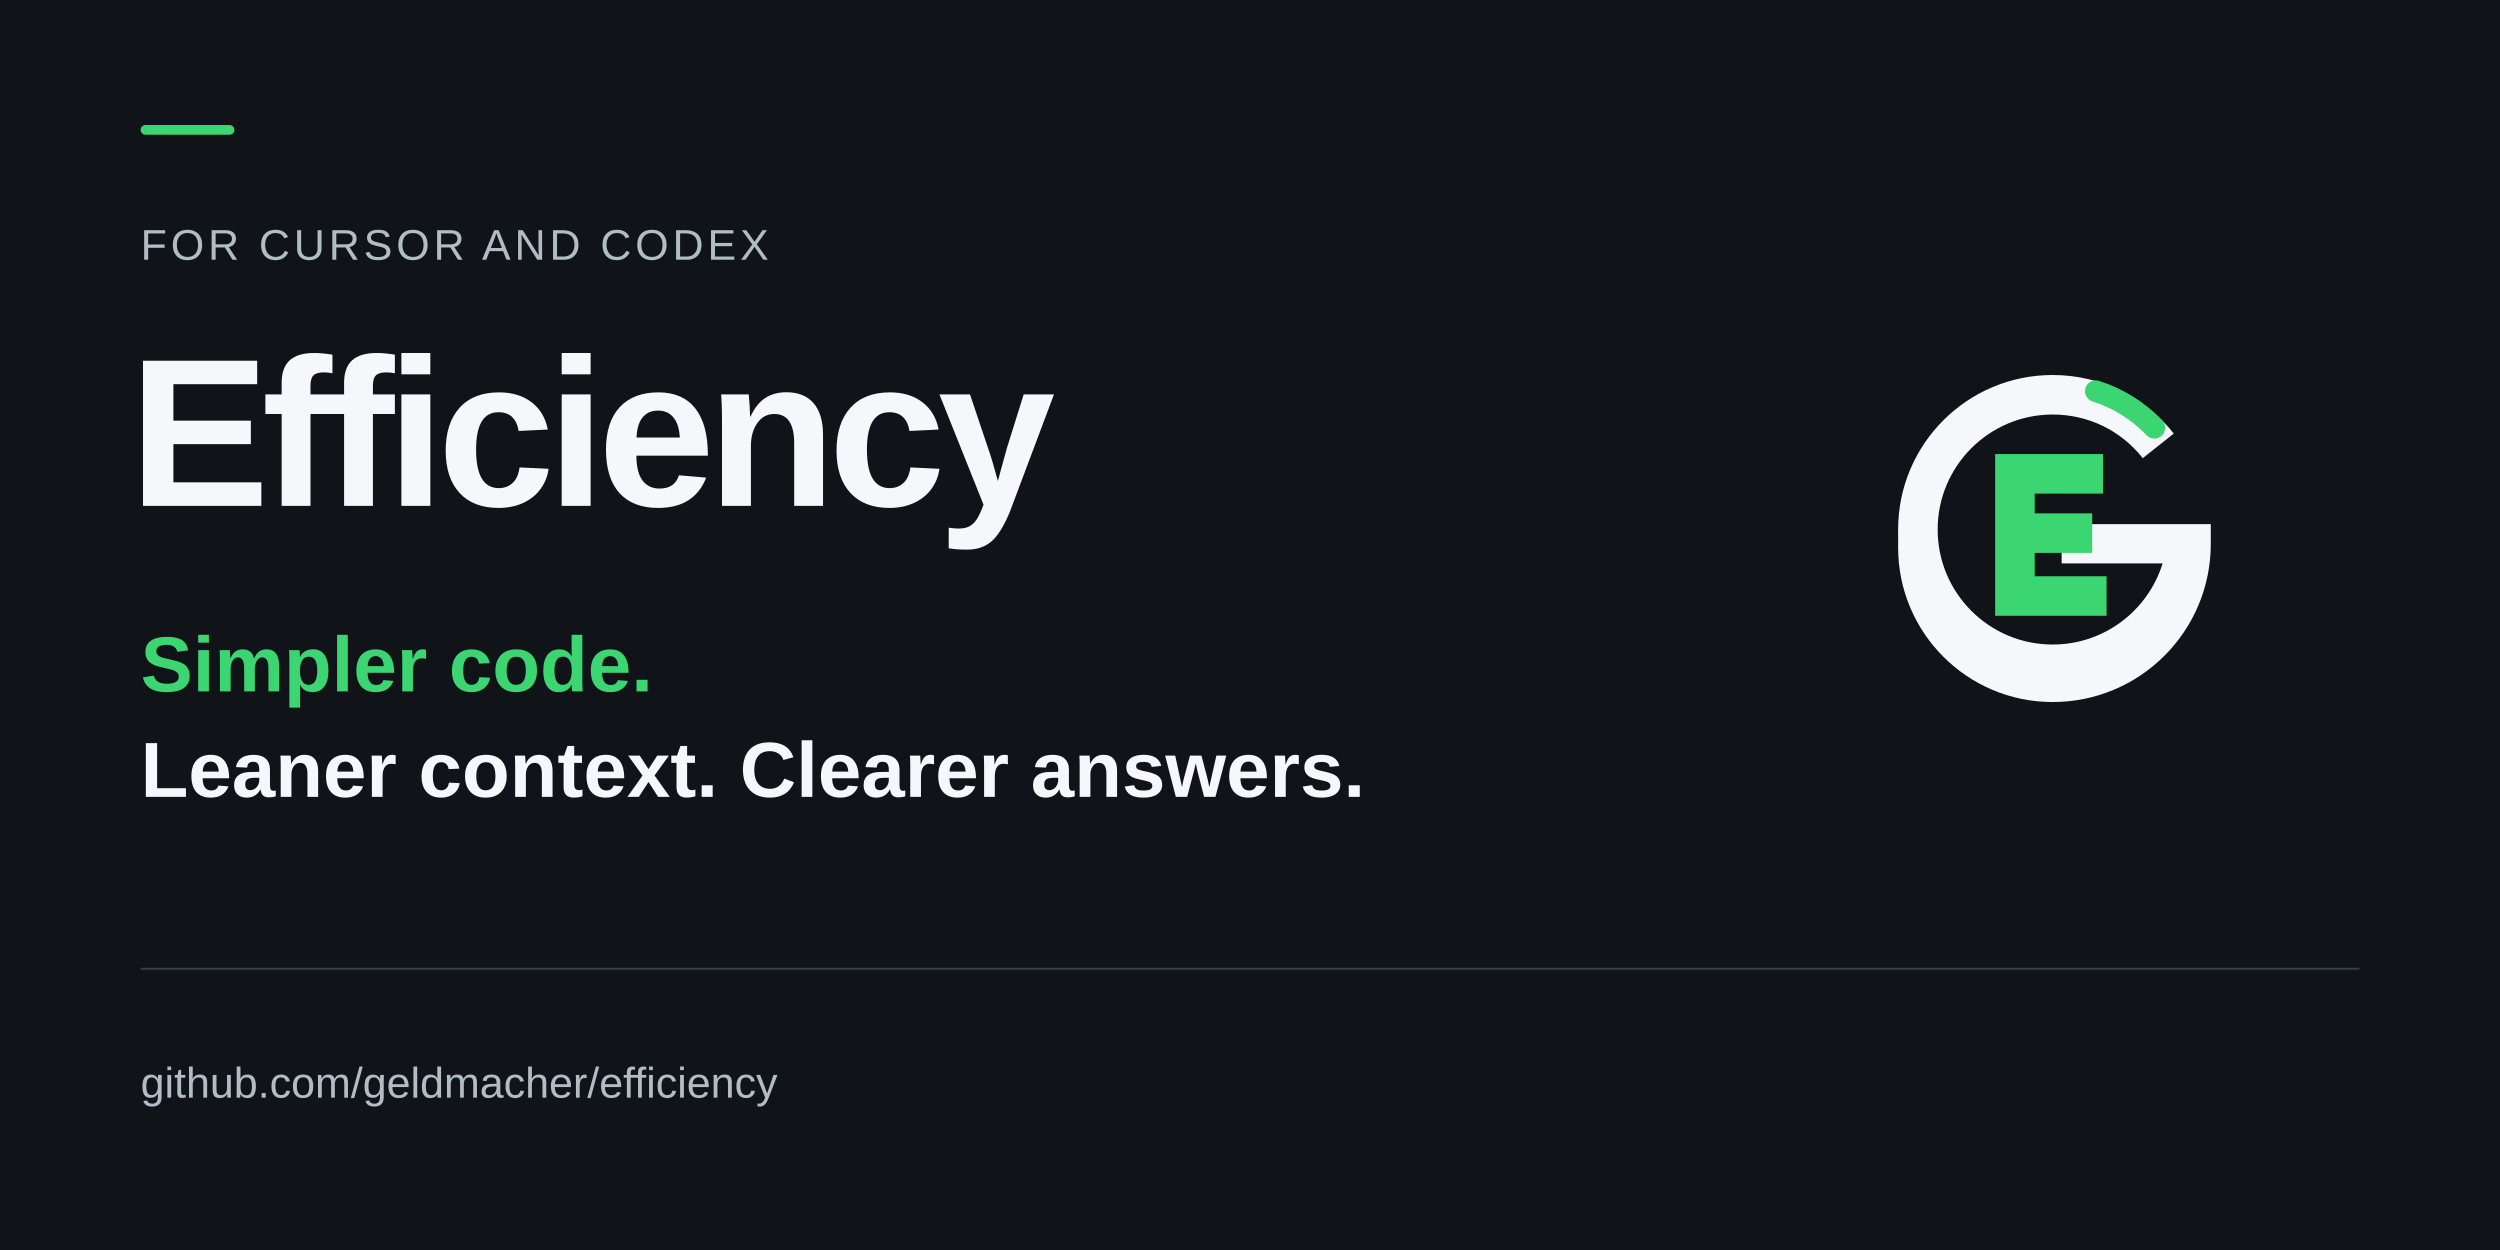
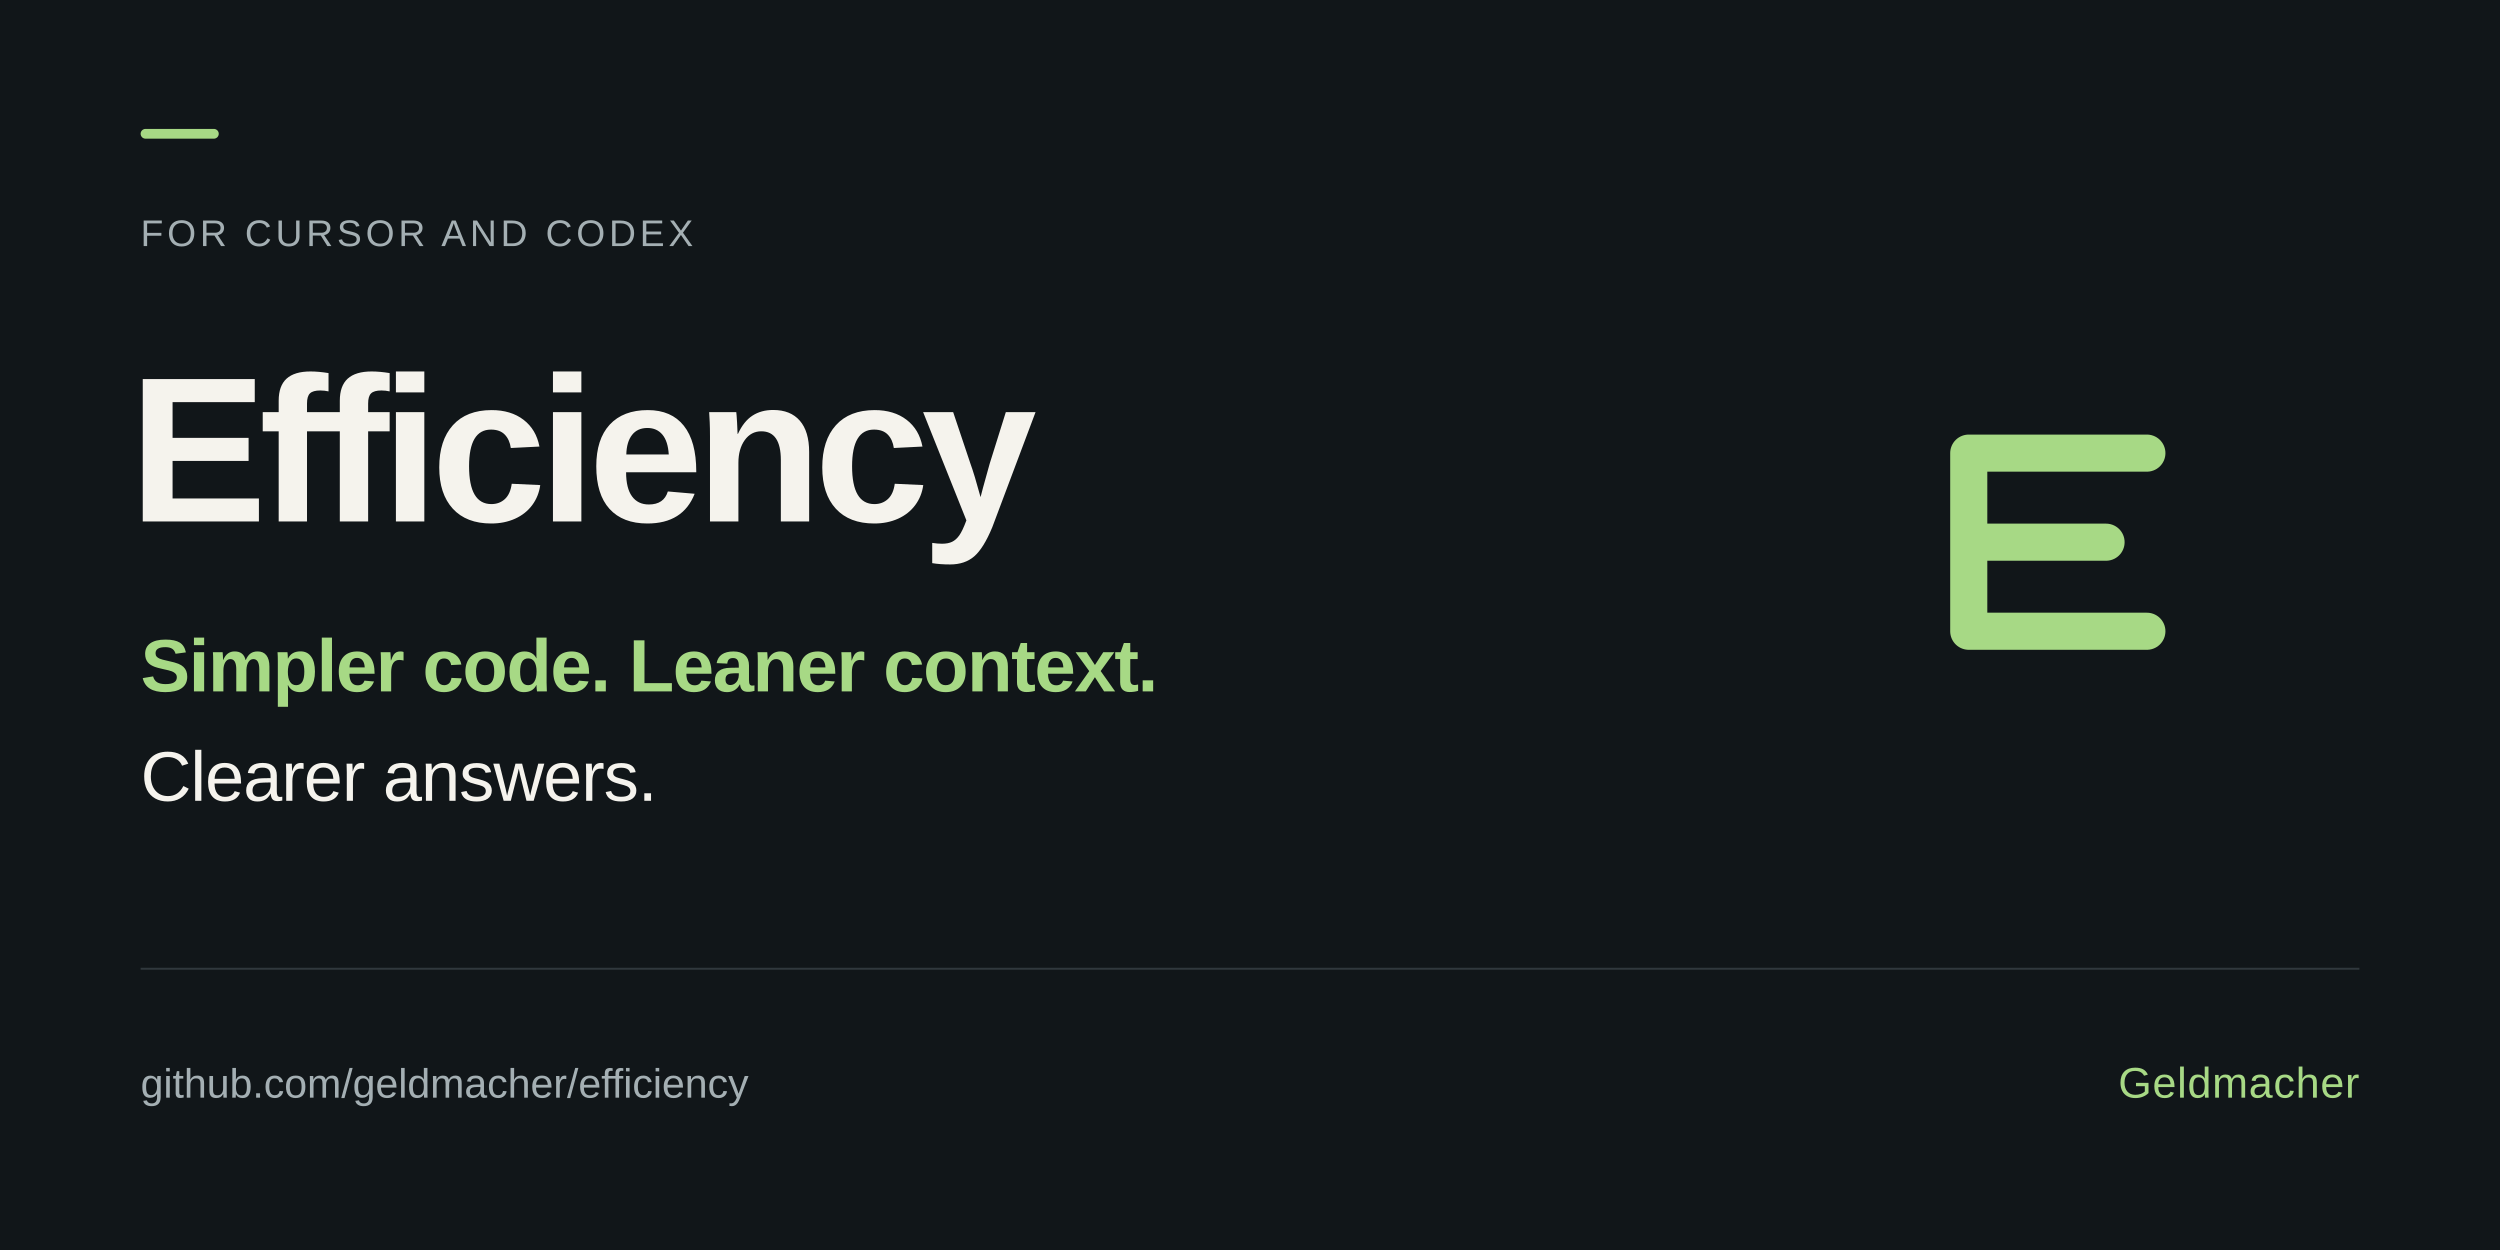
- <svg xmlns="http://www.w3.org/2000/svg" width="1280" height="640" viewBox="0 0 1280 640" role="img" aria-labelledby="title description">
-   <rect width="1280" height="640" fill="#101418" />
-   <rect x="72" y="64" width="48" height="5" rx="2.5" fill="#3BD671" />
-   <g font-family="Arial, Helvetica, sans-serif">
-     <text x="72" y="133" font-size="22" letter-spacing="2" fill="#B1BDC5">FOR CURSOR AND CODEX</text>
-     <text x="66" y="259" font-size="108" font-weight="700" letter-spacing="-4" fill="#F5F7FA">Efficiency</text>
-     <text x="72" y="354" font-size="40" font-weight="700" fill="#3BD671">Simpler code.</text>
-     <text x="72" y="408" font-size="40" font-weight="700" fill="#F5F7FA">Leaner context. Clearer answers.</text>
-     <text x="72" y="562" font-size="22" fill="#B1BDC5">github.com/geldmacher/efficiency</text>
+ <svg xmlns="http://www.w3.org/2000/svg" width="1280" height="640" viewBox="0 0 1280 640" role="img" aria-labelledby="title">
+   <rect width="1280" height="640" fill="#111619" />
+   <rect x="72" y="66" width="40" height="5" rx="2.5" fill="#A7D985" />
+   <text x="72" y="126" fill="#A4AFB3" font-family="Arial, Helvetica, sans-serif" font-size="19" font-weight="400" letter-spacing="2">FOR CURSOR AND CODEX</text>
+   <text x="66" y="267" fill="#F5F3ED" font-family="Arial, Helvetica, sans-serif" font-size="106" font-weight="700" letter-spacing="-4">Efficiency</text>
+   <text x="72" y="354" fill="#A7D985" font-family="Arial, Helvetica, sans-serif" font-size="38" font-weight="700" letter-spacing="-0.7">Simpler code. Leaner context.</text>
+   <text x="72" y="410" fill="#F5F3ED" font-family="Arial, Helvetica, sans-serif" font-size="36" font-weight="400" letter-spacing="-0.5">Clearer answers.</text>
+   <g transform="translate(932 156) scale(1.9)">
+     <path d="M88 40 H40 V88 H88 M40 64 H77" fill="none" stroke="#A7D985" stroke-width="10" stroke-linecap="round" stroke-linejoin="round" />
  </g>
-   <path d="M72 496H1208" stroke="#334049" />
-   <g transform="translate(924 146) scale(.46)">
-     <rect width="512" height="512" rx="96" fill="#101418" />
-     <path d="M104 272C104 177.01 181.01 100 276 100C330.635 100 379.332 125.46 410.827 165.146L376.32 192.523C351.776 161.606 315.463 144 276 144C205.318 144 148 201.318 148 272C148 342.682 205.318 400 276 400C333.588 400 382.283 361.97 398.39 309.667H286V266H452V288C452 385.202 373.202 464 276 464C181.01 464 104 386.99 104 292V272Z" fill="#F5F7FA" />
-     <path d="M212 188H332V232H256V254H320V298H256V324H336V368H212V188Z" fill="#3BD671" />
-     <path d="M324 118C349.029 125.941 371.257 140.009 389.183 158.703" stroke="#3BD671" stroke-width="24" stroke-linecap="round" />
-   </g>
+   <path d="M72 496 H1208" stroke="#30383D" />
+   <text x="72" y="562" fill="#A4AFB3" font-family="Arial, Helvetica, sans-serif" font-size="21" font-weight="400" letter-spacing="0">github.com/geldmacher/efficiency</text>
+   <text x="1208" y="562" text-anchor="end" fill="#A7D985" font-family="Arial, Helvetica, sans-serif" font-size="22" font-weight="500" letter-spacing="0.4">Geldmacher</text>
</svg>
